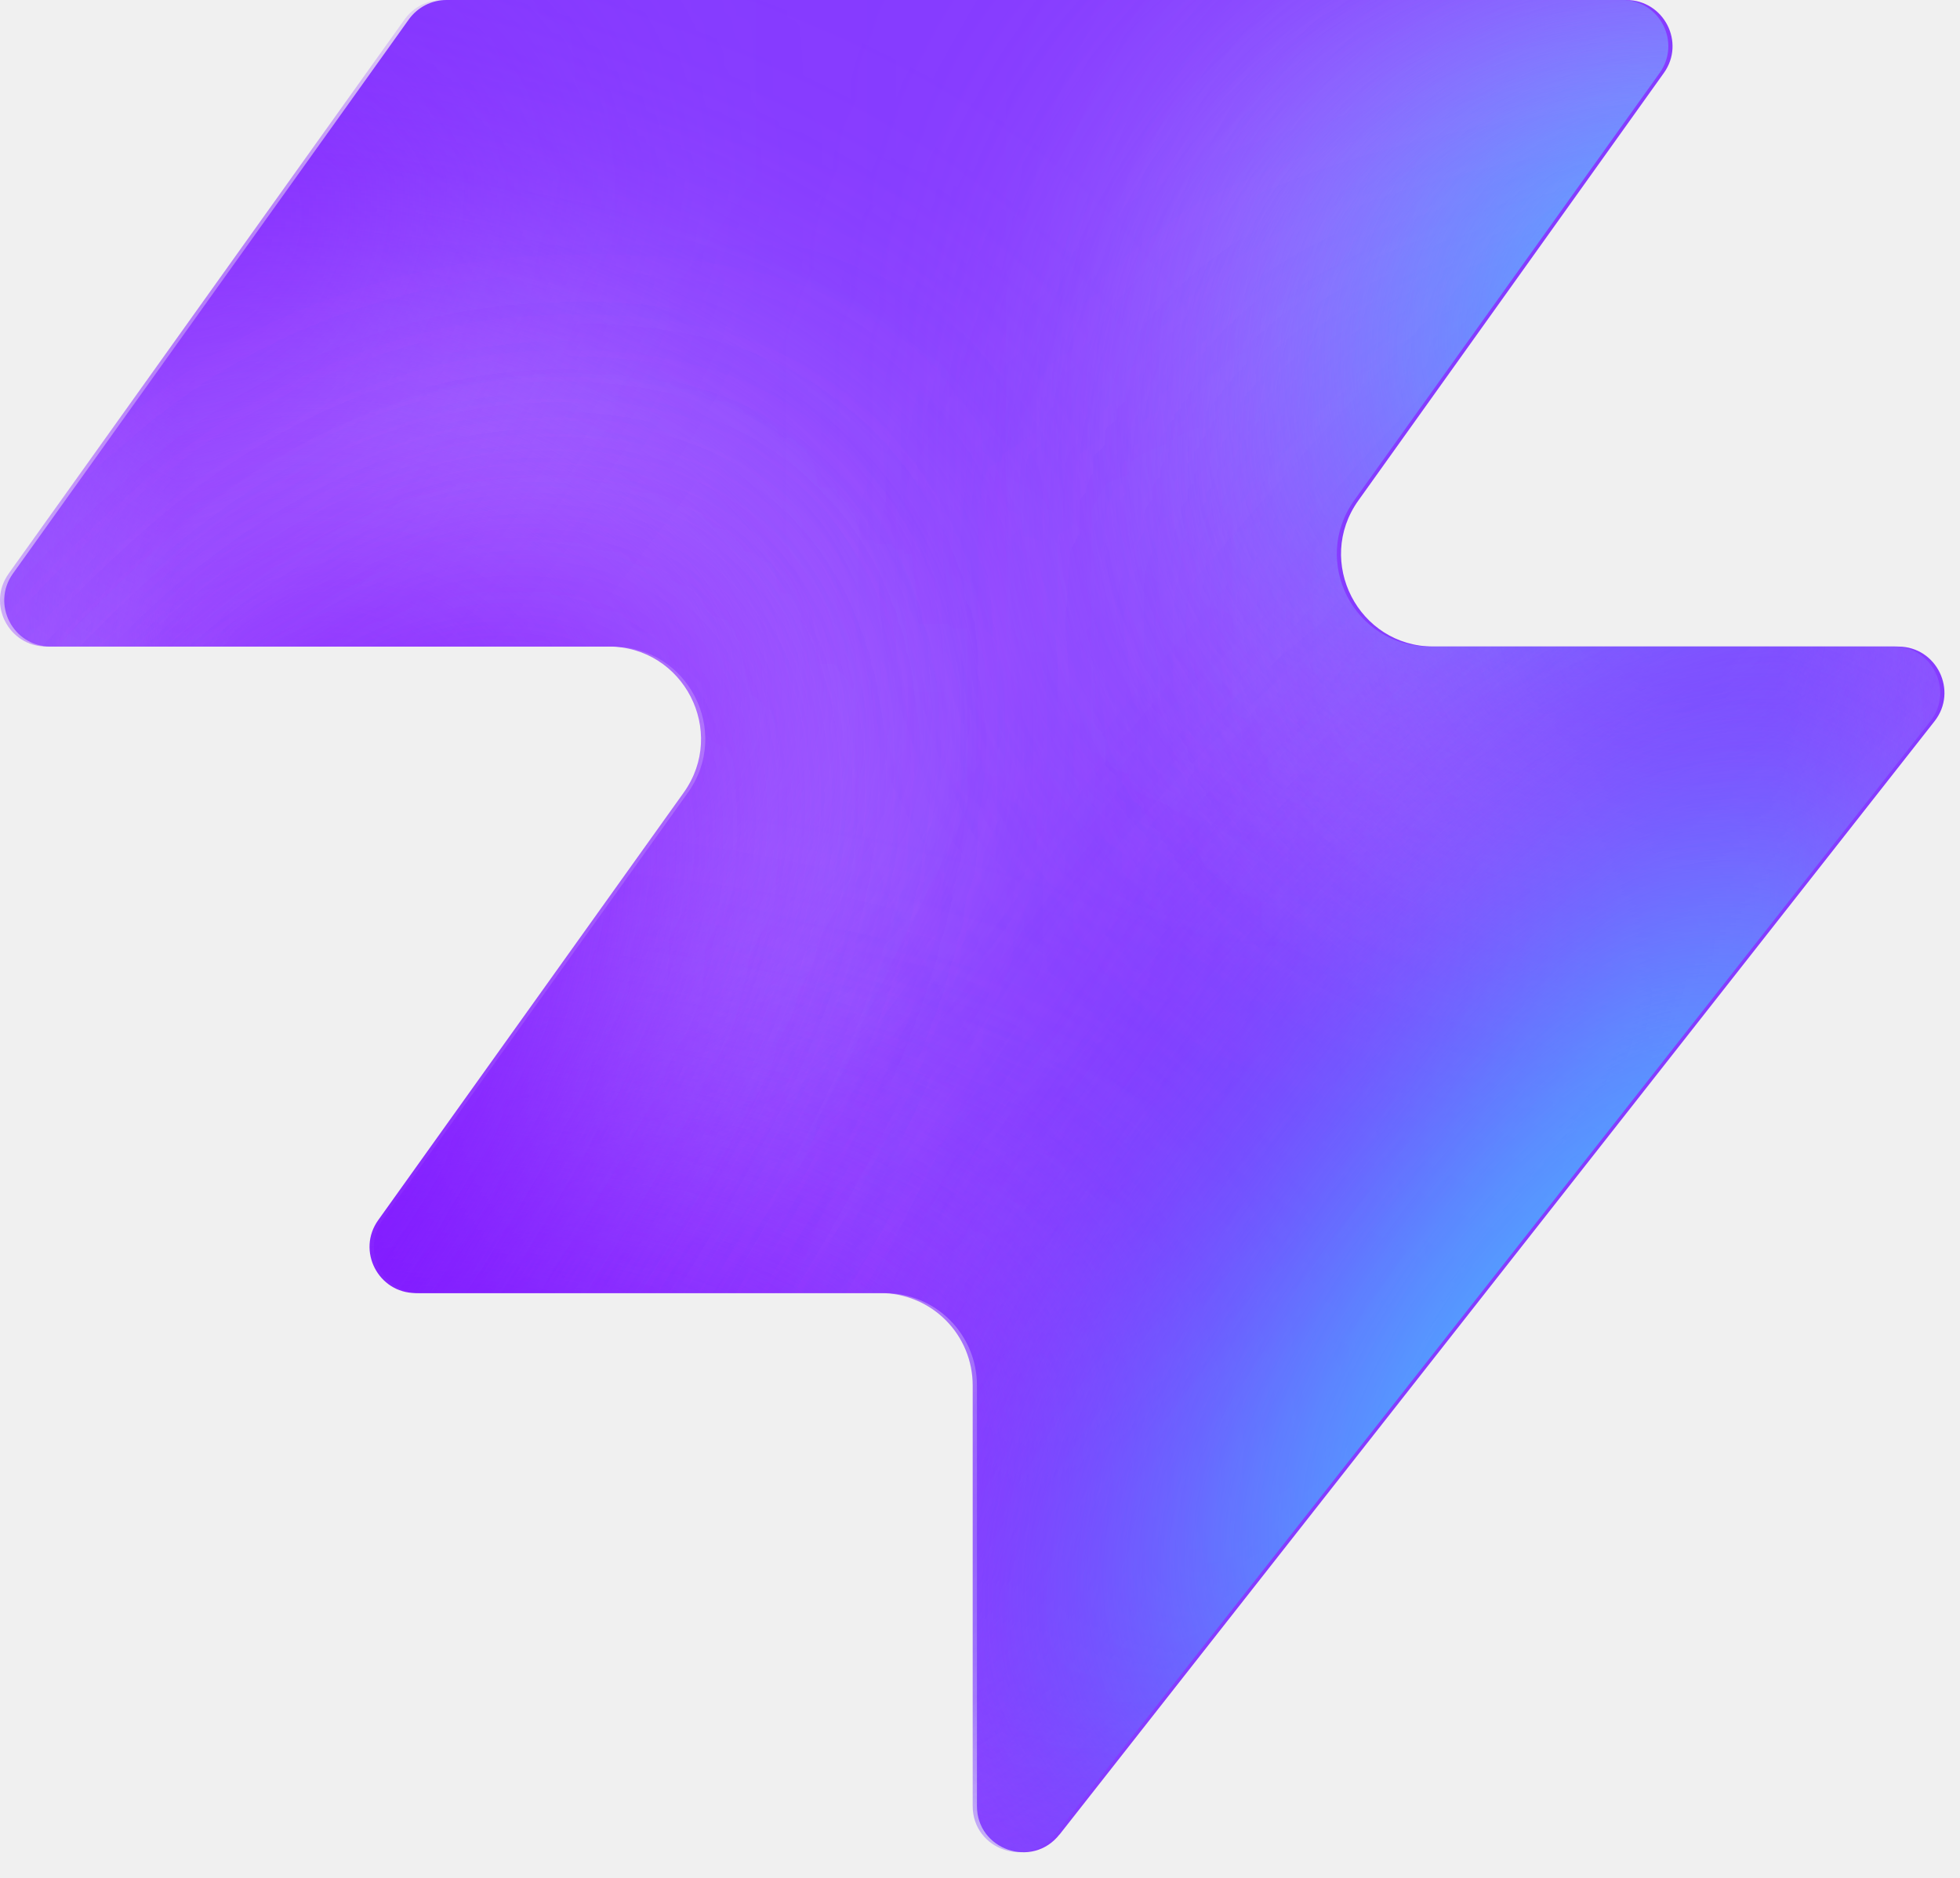
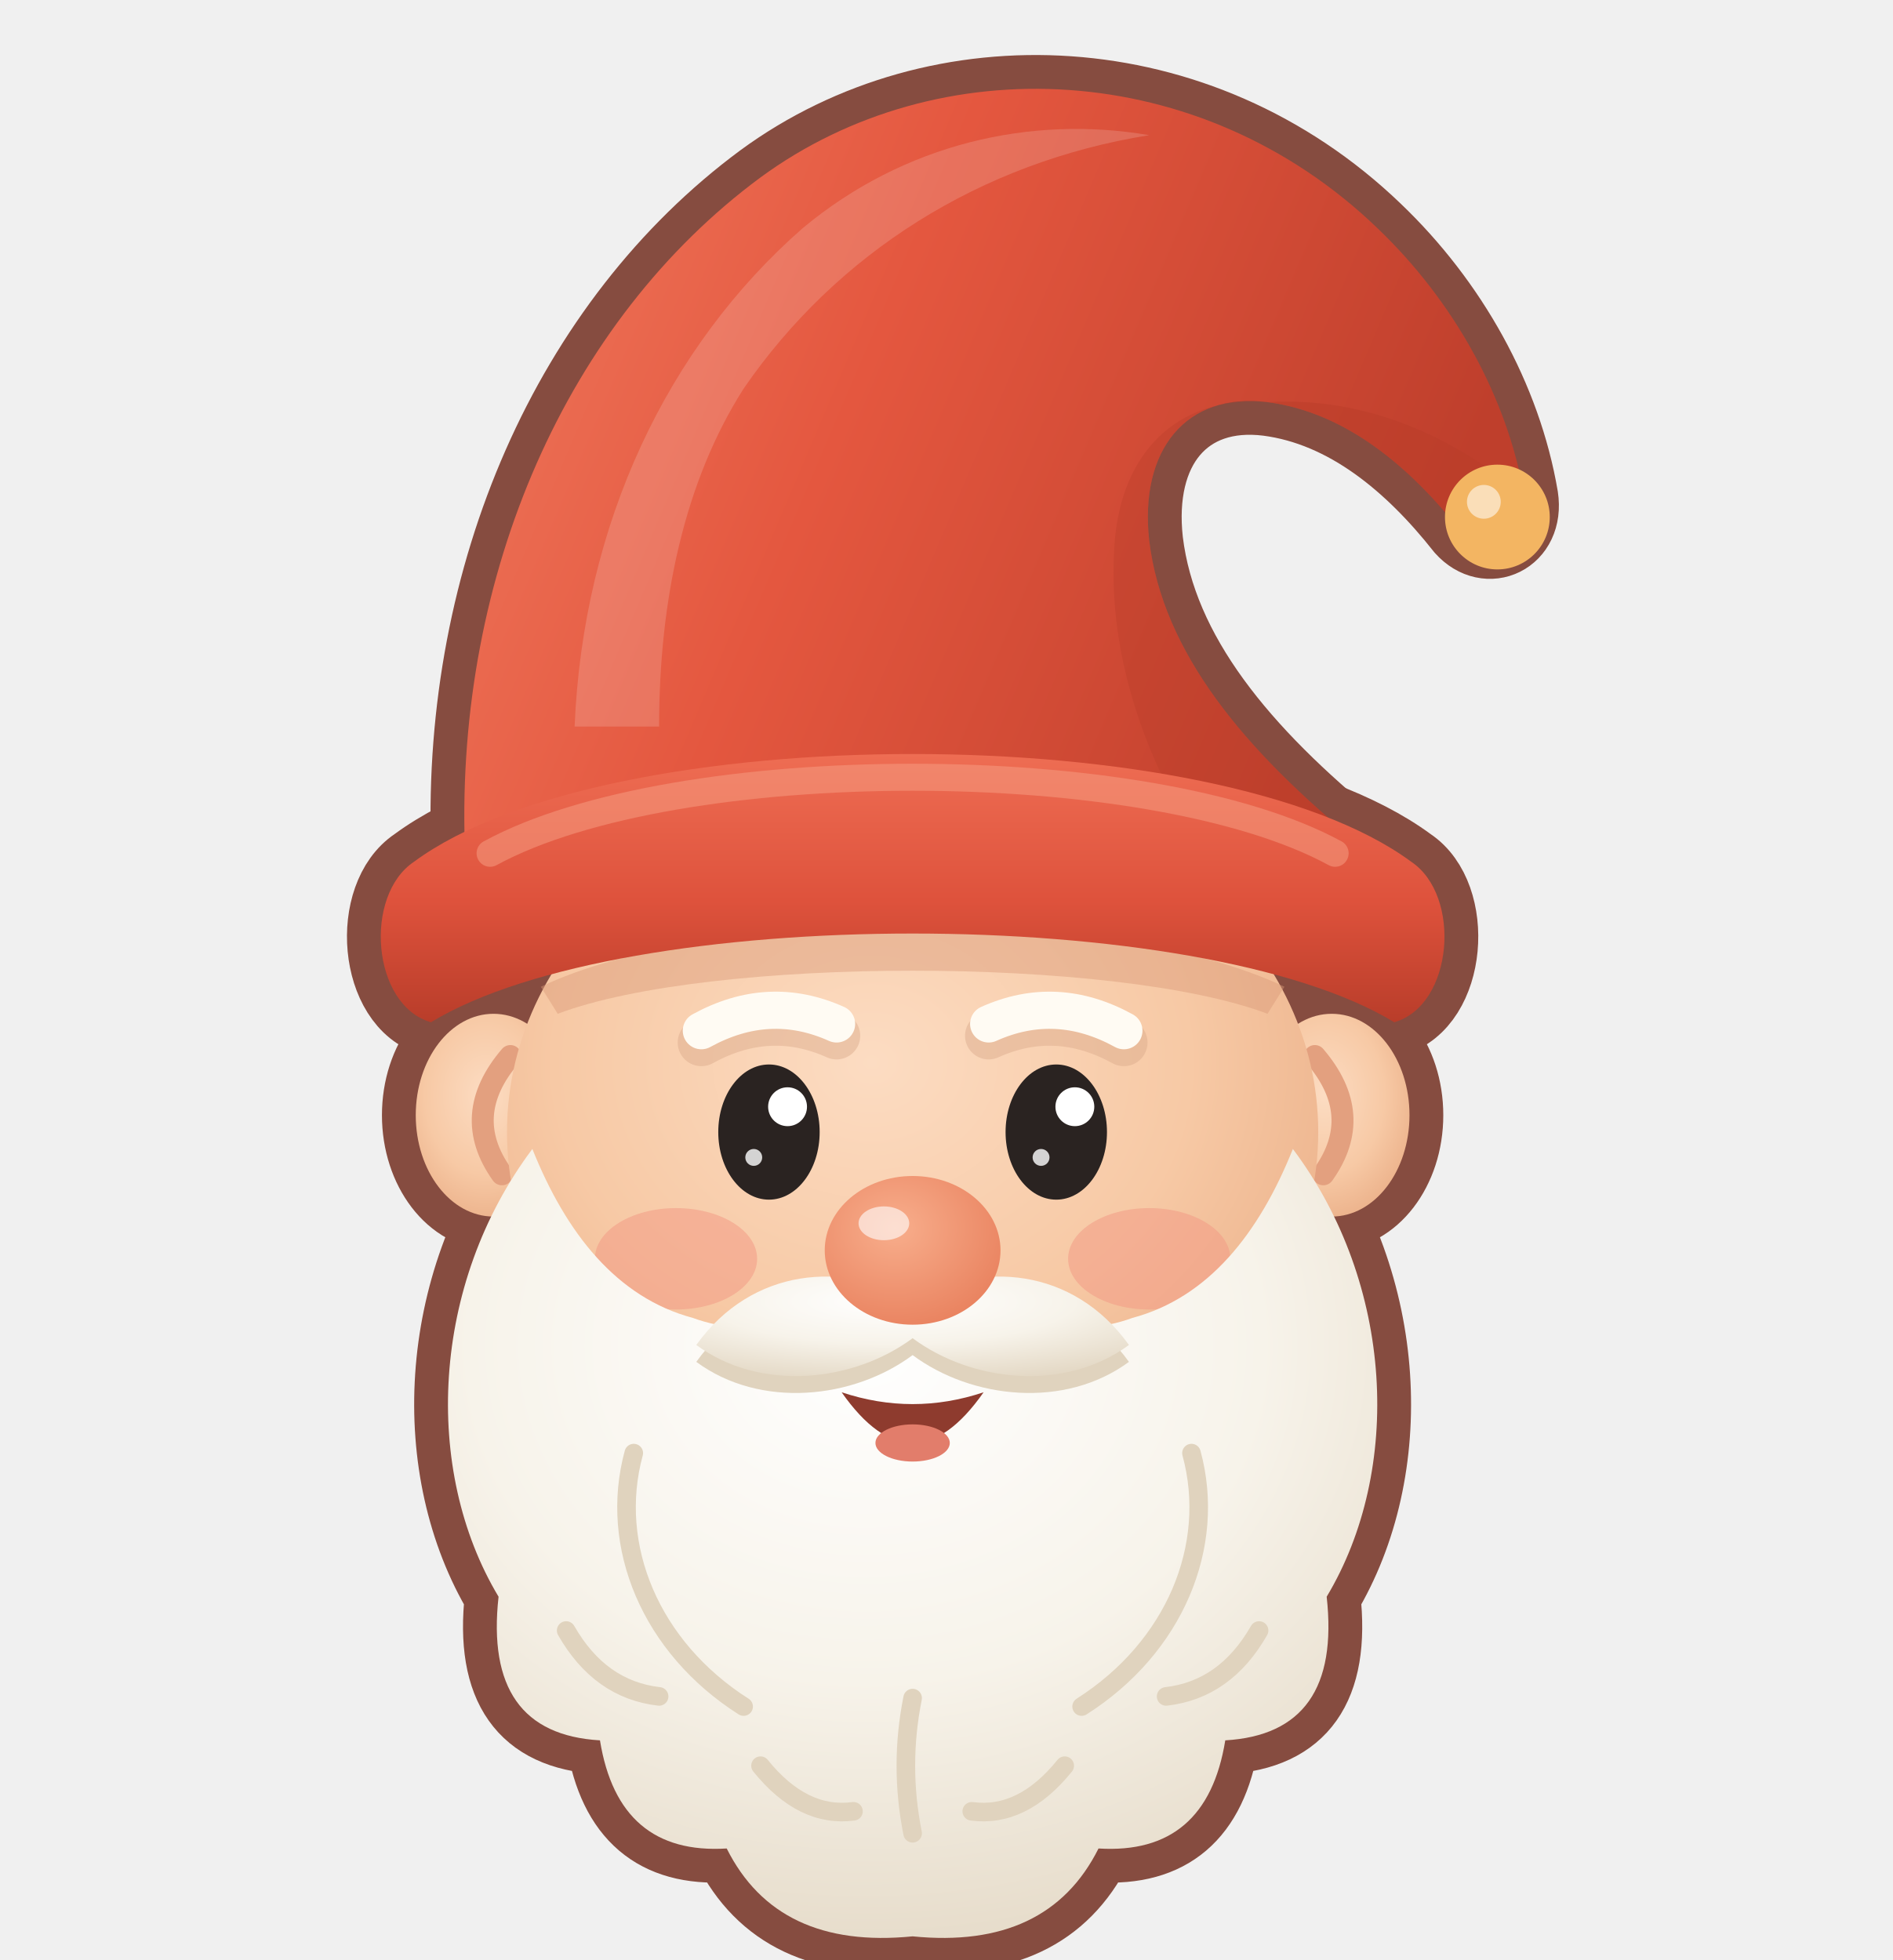
- <svg xmlns="http://www.w3.org/2000/svg" width="48" height="46" fill="none" viewBox="0 0 48 46">
-   <path fill="#863bff" d="M25.946 44.938c-.664.845-2.021.375-2.021-.698V33.937a2.26 2.26 0 0 0-2.262-2.262H10.287c-.92 0-1.456-1.04-.92-1.788l7.48-10.471c1.07-1.497 0-3.578-1.842-3.578H1.237c-.92 0-1.456-1.04-.92-1.788L10.013.474c.214-.297.556-.474.92-.474h28.894c.92 0 1.456 1.04.92 1.788l-7.48 10.471c-1.07 1.498 0 3.579 1.842 3.579h11.377c.943 0 1.473 1.088.89 1.83L25.947 44.94z" style="fill:#863bff;fill:color(display-p3 .525 .23 1);fill-opacity:1" />
-   <mask id="a" width="48" height="46" x="0" y="0" maskUnits="userSpaceOnUse" style="mask-type:alpha">
-     <path fill="#000" d="M25.842 44.938c-.664.844-2.021.375-2.021-.698V33.937a2.26 2.26 0 0 0-2.262-2.262H10.183c-.92 0-1.456-1.04-.92-1.788l7.48-10.471c1.07-1.498 0-3.579-1.842-3.579H1.133c-.92 0-1.456-1.04-.92-1.787L9.91.473c.214-.297.556-.474.92-.474h28.894c.92 0 1.456 1.04.92 1.788l-7.48 10.471c-1.07 1.498 0 3.578 1.842 3.578h11.377c.943 0 1.473 1.088.89 1.832L25.843 44.94z" style="fill:#000;fill-opacity:1" />
-   </mask>
-   <g mask="url(#a)">
-     <g filter="url(#b)">
-       <ellipse cx="5.508" cy="14.704" fill="#ede6ff" rx="5.508" ry="14.704" style="fill:#ede6ff;fill:color(display-p3 .927 .903 1);fill-opacity:1" transform="matrix(.00324 1 1 -.00324 -4.47 31.516)" />
-     </g>
-     <g filter="url(#c)">
-       <ellipse cx="10.399" cy="29.851" fill="#ede6ff" rx="10.399" ry="29.851" style="fill:#ede6ff;fill:color(display-p3 .927 .903 1);fill-opacity:1" transform="matrix(.00324 1 1 -.00324 -39.328 7.883)" />
-     </g>
-     <g filter="url(#d)">
-       <ellipse cx="5.508" cy="30.487" fill="#7e14ff" rx="5.508" ry="30.487" style="fill:#7e14ff;fill:color(display-p3 .492 .077 1);fill-opacity:1" transform="rotate(89.814 -25.913 -14.639)scale(1 -1)" />
-     </g>
-     <g filter="url(#e)">
-       <ellipse cx="5.508" cy="30.599" fill="#7e14ff" rx="5.508" ry="30.599" style="fill:#7e14ff;fill:color(display-p3 .492 .077 1);fill-opacity:1" transform="rotate(89.814 -32.644 -3.334)scale(1 -1)" />
-     </g>
-     <g filter="url(#f)">
-       <ellipse cx="5.508" cy="30.599" fill="#7e14ff" rx="5.508" ry="30.599" style="fill:#7e14ff;fill:color(display-p3 .492 .077 1);fill-opacity:1" transform="matrix(.00324 1 1 -.00324 -34.34 30.47)" />
-     </g>
-     <g filter="url(#g)">
-       <ellipse cx="14.072" cy="22.078" fill="#ede6ff" rx="14.072" ry="22.078" style="fill:#ede6ff;fill:color(display-p3 .927 .903 1);fill-opacity:1" transform="rotate(93.35 24.506 48.493)scale(-1 1)" />
-     </g>
-     <g filter="url(#h)">
-       <ellipse cx="3.47" cy="21.501" fill="#7e14ff" rx="3.47" ry="21.501" style="fill:#7e14ff;fill:color(display-p3 .492 .077 1);fill-opacity:1" transform="rotate(89.009 28.708 47.59)scale(-1 1)" />
-     </g>
-     <g filter="url(#i)">
-       <ellipse cx="3.47" cy="21.501" fill="#7e14ff" rx="3.47" ry="21.501" style="fill:#7e14ff;fill:color(display-p3 .492 .077 1);fill-opacity:1" transform="rotate(89.009 28.708 47.59)scale(-1 1)" />
-     </g>
-     <g filter="url(#j)">
-       <ellipse cx=".387" cy="8.972" fill="#7e14ff" rx="4.407" ry="29.108" style="fill:#7e14ff;fill:color(display-p3 .492 .077 1);fill-opacity:1" transform="rotate(39.51 .387 8.972)" />
-     </g>
-     <g filter="url(#k)">
-       <ellipse cx="47.523" cy="-6.092" fill="#7e14ff" rx="4.407" ry="29.108" style="fill:#7e14ff;fill:color(display-p3 .492 .077 1);fill-opacity:1" transform="rotate(37.892 47.523 -6.092)" />
-     </g>
-     <g filter="url(#l)">
-       <ellipse cx="41.412" cy="6.333" fill="#47bfff" rx="5.971" ry="9.665" style="fill:#47bfff;fill:color(display-p3 .28 .748 1);fill-opacity:1" transform="rotate(37.892 41.412 6.333)" />
-     </g>
-     <g filter="url(#m)">
-       <ellipse cx="-1.879" cy="38.332" fill="#7e14ff" rx="4.407" ry="29.108" style="fill:#7e14ff;fill:color(display-p3 .492 .077 1);fill-opacity:1" transform="rotate(37.892 -1.88 38.332)" />
-     </g>
-     <g filter="url(#n)">
-       <ellipse cx="-1.879" cy="38.332" fill="#7e14ff" rx="4.407" ry="29.108" style="fill:#7e14ff;fill:color(display-p3 .492 .077 1);fill-opacity:1" transform="rotate(37.892 -1.88 38.332)" />
-     </g>
-     <g filter="url(#o)">
-       <ellipse cx="35.651" cy="29.907" fill="#7e14ff" rx="4.407" ry="29.108" style="fill:#7e14ff;fill:color(display-p3 .492 .077 1);fill-opacity:1" transform="rotate(37.892 35.651 29.907)" />
-     </g>
-     <g filter="url(#p)">
-       <ellipse cx="38.418" cy="32.4" fill="#47bfff" rx="5.971" ry="15.297" style="fill:#47bfff;fill:color(display-p3 .28 .748 1);fill-opacity:1" transform="rotate(37.892 38.418 32.4)" />
-     </g>
+ <svg xmlns="http://www.w3.org/2000/svg" viewBox="6 10 112 116">
+   <defs>
+     <linearGradient id="hat" x1="0" y1="0" x2="1" y2="0.3">
+       <stop offset="0" stop-color="#F07A5E" />
+       <stop offset="0.45" stop-color="#E4573F" />
+       <stop offset="1" stop-color="#BF3F2C" />
+     </linearGradient>
+     <linearGradient id="brim" x1="0" y1="0" x2="0" y2="1">
+       <stop offset="0" stop-color="#EE6D53" />
+       <stop offset="0.55" stop-color="#DE523C" />
+       <stop offset="1" stop-color="#B93D2A" />
+     </linearGradient>
+     <radialGradient id="skin" cx="0.45" cy="0.4" r="0.65">
+       <stop offset="0" stop-color="#FCDCC2" />
+       <stop offset="0.6" stop-color="#F7C9A5" />
+       <stop offset="1" stop-color="#EBB089" />
+     </radialGradient>
+     <radialGradient id="beard" cx="0.45" cy="0.25" r="0.85">
+       <stop offset="0" stop-color="#FFFFFF" />
+       <stop offset="0.5" stop-color="#F7F3EA" />
+       <stop offset="1" stop-color="#E2D6C2" />
+     </radialGradient>
+     <radialGradient id="nose" cx="0.4" cy="0.35" r="0.7">
+       <stop offset="0" stop-color="#F8AE8C" />
+       <stop offset="1" stop-color="#E9825F" />
+     </radialGradient>
+     <path id="hat-shape" d="M33.5 60 C33 44 39.5 29 51 20.5 C61.5 12.8 77 13.4 87.5 23.5 C92 27.8 95.2 33.5 96.2 39.4 C96.6 42 94 43.2 92.4 41.4 C89.4 37.6 85.6 34.4 81 33.8 C76.2 33.2 73.4 36.6 74 42 C74.8 48.6 79.6 54.4 86.5 60 Z" />
+     <path id="beard-shape" d="M37.5 78 C31.5 86 31 97 35.5 104.5 Q34.6 112.6 41.5 113 Q42.6 119.8 49 119.4 Q52 125.4 60 124.6 Q68 125.4 71 119.4 Q77.4 119.8 78.5 113 Q85.4 112.6 84.5 104.5 C89 97 88.5 86 82.5 78 C80.5 83 77.5 86.8 73 88 C69.5 89.3 65 88.3 60 88.3 C55 88.3 50.5 89.3 47 88 C42.5 86.8 39.5 83 37.5 78 Z" />
+     <path id="brim-shape" d="M30.5 61 C42 52.5 78 52.5 89.5 61 C92.5 63 92 69.5 88.5 70.5 C77 63.5 43 63.5 31.5 70.5 C28 69.5 27.5 63 30.5 61 Z" />
+   </defs>
+   <g fill="#7A3A2C" stroke="#7A3A2C" stroke-width="4" stroke-linejoin="round" opacity="0.9">
+     <use href="#hat-shape" />
+     <use href="#brim-shape" />
+     <ellipse cx="35.2" cy="76" rx="4.6" ry="6" />
+     <ellipse cx="84.8" cy="76" rx="4.6" ry="6" />
+     <ellipse cx="60" cy="77" rx="24" ry="20.5" />
+     <use href="#beard-shape" />
  </g>
-   <defs>
-     <filter id="b" width="60.045" height="41.654" x="-19.77" y="16.149" color-interpolation-filters="sRGB" filterUnits="userSpaceOnUse">
-       <feFlood flood-opacity="0" result="BackgroundImageFix" />
-       <feBlend in="SourceGraphic" in2="BackgroundImageFix" result="shape" />
-       <feGaussianBlur result="effect1_foregroundBlur_2002_17158" stdDeviation="7.659" />
-     </filter>
-     <filter id="c" width="90.34" height="51.437" x="-54.613" y="-7.533" color-interpolation-filters="sRGB" filterUnits="userSpaceOnUse">
-       <feFlood flood-opacity="0" result="BackgroundImageFix" />
-       <feBlend in="SourceGraphic" in2="BackgroundImageFix" result="shape" />
-       <feGaussianBlur result="effect1_foregroundBlur_2002_17158" stdDeviation="7.659" />
-     </filter>
-     <filter id="d" width="79.355" height="29.4" x="-49.64" y="2.03" color-interpolation-filters="sRGB" filterUnits="userSpaceOnUse">
-       <feFlood flood-opacity="0" result="BackgroundImageFix" />
-       <feBlend in="SourceGraphic" in2="BackgroundImageFix" result="shape" />
-       <feGaussianBlur result="effect1_foregroundBlur_2002_17158" stdDeviation="4.596" />
-     </filter>
-     <filter id="e" width="79.579" height="29.4" x="-45.045" y="20.029" color-interpolation-filters="sRGB" filterUnits="userSpaceOnUse">
-       <feFlood flood-opacity="0" result="BackgroundImageFix" />
-       <feBlend in="SourceGraphic" in2="BackgroundImageFix" result="shape" />
-       <feGaussianBlur result="effect1_foregroundBlur_2002_17158" stdDeviation="4.596" />
-     </filter>
-     <filter id="f" width="79.579" height="29.4" x="-43.513" y="21.178" color-interpolation-filters="sRGB" filterUnits="userSpaceOnUse">
-       <feFlood flood-opacity="0" result="BackgroundImageFix" />
-       <feBlend in="SourceGraphic" in2="BackgroundImageFix" result="shape" />
-       <feGaussianBlur result="effect1_foregroundBlur_2002_17158" stdDeviation="4.596" />
-     </filter>
-     <filter id="g" width="74.749" height="58.852" x="15.756" y="-17.901" color-interpolation-filters="sRGB" filterUnits="userSpaceOnUse">
-       <feFlood flood-opacity="0" result="BackgroundImageFix" />
-       <feBlend in="SourceGraphic" in2="BackgroundImageFix" result="shape" />
-       <feGaussianBlur result="effect1_foregroundBlur_2002_17158" stdDeviation="7.659" />
-     </filter>
-     <filter id="h" width="61.377" height="25.362" x="23.548" y="2.284" color-interpolation-filters="sRGB" filterUnits="userSpaceOnUse">
-       <feFlood flood-opacity="0" result="BackgroundImageFix" />
-       <feBlend in="SourceGraphic" in2="BackgroundImageFix" result="shape" />
-       <feGaussianBlur result="effect1_foregroundBlur_2002_17158" stdDeviation="4.596" />
-     </filter>
-     <filter id="i" width="61.377" height="25.362" x="23.548" y="2.284" color-interpolation-filters="sRGB" filterUnits="userSpaceOnUse">
-       <feFlood flood-opacity="0" result="BackgroundImageFix" />
-       <feBlend in="SourceGraphic" in2="BackgroundImageFix" result="shape" />
-       <feGaussianBlur result="effect1_foregroundBlur_2002_17158" stdDeviation="4.596" />
-     </filter>
-     <filter id="j" width="56.045" height="63.649" x="-27.636" y="-22.853" color-interpolation-filters="sRGB" filterUnits="userSpaceOnUse">
-       <feFlood flood-opacity="0" result="BackgroundImageFix" />
-       <feBlend in="SourceGraphic" in2="BackgroundImageFix" result="shape" />
-       <feGaussianBlur result="effect1_foregroundBlur_2002_17158" stdDeviation="4.596" />
-     </filter>
-     <filter id="k" width="54.814" height="64.646" x="20.116" y="-38.415" color-interpolation-filters="sRGB" filterUnits="userSpaceOnUse">
-       <feFlood flood-opacity="0" result="BackgroundImageFix" />
-       <feBlend in="SourceGraphic" in2="BackgroundImageFix" result="shape" />
-       <feGaussianBlur result="effect1_foregroundBlur_2002_17158" stdDeviation="4.596" />
-     </filter>
-     <filter id="l" width="33.541" height="35.313" x="24.641" y="-11.323" color-interpolation-filters="sRGB" filterUnits="userSpaceOnUse">
-       <feFlood flood-opacity="0" result="BackgroundImageFix" />
-       <feBlend in="SourceGraphic" in2="BackgroundImageFix" result="shape" />
-       <feGaussianBlur result="effect1_foregroundBlur_2002_17158" stdDeviation="4.596" />
-     </filter>
-     <filter id="m" width="54.814" height="64.646" x="-29.286" y="6.009" color-interpolation-filters="sRGB" filterUnits="userSpaceOnUse">
-       <feFlood flood-opacity="0" result="BackgroundImageFix" />
-       <feBlend in="SourceGraphic" in2="BackgroundImageFix" result="shape" />
-       <feGaussianBlur result="effect1_foregroundBlur_2002_17158" stdDeviation="4.596" />
-     </filter>
-     <filter id="n" width="54.814" height="64.646" x="-29.286" y="6.009" color-interpolation-filters="sRGB" filterUnits="userSpaceOnUse">
-       <feFlood flood-opacity="0" result="BackgroundImageFix" />
-       <feBlend in="SourceGraphic" in2="BackgroundImageFix" result="shape" />
-       <feGaussianBlur result="effect1_foregroundBlur_2002_17158" stdDeviation="4.596" />
-     </filter>
-     <filter id="o" width="54.814" height="64.646" x="8.244" y="-2.416" color-interpolation-filters="sRGB" filterUnits="userSpaceOnUse">
-       <feFlood flood-opacity="0" result="BackgroundImageFix" />
-       <feBlend in="SourceGraphic" in2="BackgroundImageFix" result="shape" />
-       <feGaussianBlur result="effect1_foregroundBlur_2002_17158" stdDeviation="4.596" />
-     </filter>
-     <filter id="p" width="39.409" height="43.623" x="18.713" y="10.588" color-interpolation-filters="sRGB" filterUnits="userSpaceOnUse">
-       <feFlood flood-opacity="0" result="BackgroundImageFix" />
-       <feBlend in="SourceGraphic" in2="BackgroundImageFix" result="shape" />
-       <feGaussianBlur result="effect1_foregroundBlur_2002_17158" stdDeviation="4.596" />
-     </filter>
-   </defs>
+   <ellipse cx="35.2" cy="76" rx="4.6" ry="6" fill="url(#skin)" />
+   <ellipse cx="84.8" cy="76" rx="4.6" ry="6" fill="url(#skin)" />
+   <path d="M36.2 72.5 Q33.2 76 35.7 79.5 M83.8 72.5 Q86.8 76 84.3 79.5" stroke="#E3A07F" stroke-width="1.3" stroke-linecap="round" fill="none" />
+   <ellipse cx="60" cy="77" rx="24" ry="20.5" fill="url(#skin)" />
+   <path d="M38 68.4 C48 63.6 72 63.6 82 68.4 L81 70 C72 66.6 48 66.6 39 70 Z" fill="#D99A78" opacity="0.45" />
+   <g stroke-linecap="round" fill="none">
+     <path d="M47.5 71.7 Q51.5 69.5 55.5 71.3 M64.5 71.3 Q68.5 69.5 72.5 71.7" stroke="#D9A98A" stroke-width="2.8" opacity="0.45" />
+     <path d="M47.5 71 Q51.5 68.8 55.5 70.6 M64.5 70.6 Q68.5 68.8 72.5 71" stroke="#FFFBF3" stroke-width="2.2" />
+   </g>
+   <ellipse cx="51.5" cy="77" rx="3" ry="4" fill="#2A2321" />
+   <ellipse cx="68.5" cy="77" rx="3" ry="4" fill="#2A2321" />
+   <circle cx="52.6" cy="75.5" r="1.15" fill="#fff" />
+   <circle cx="69.6" cy="75.5" r="1.15" fill="#fff" />
+   <circle cx="50.6" cy="78.5" r="0.5" fill="#fff" opacity="0.8" />
+   <circle cx="67.6" cy="78.5" r="0.5" fill="#fff" opacity="0.8" />
+   <ellipse cx="46" cy="84.5" rx="4.8" ry="3" fill="#F29A85" opacity="0.55" />
+   <ellipse cx="74" cy="84.5" rx="4.8" ry="3" fill="#F29A85" opacity="0.55" />
+   <use href="#beard-shape" fill="url(#beard)" />
+   <path d="M43.5 96 C42 101.5 44.5 107.5 50 111 M76.5 96 C78 101.5 75.5 107.5 70 111 M60 110.5 Q59.2 114.5 60 118.5 M39.5 106.5 Q41.5 110 45 110.4 M80.5 106.5 Q78.5 110 75 110.4 M51 114.5 Q53.5 117.6 56.5 117.2 M69 114.5 Q66.5 117.6 63.5 117.2" stroke="#E0D3BE" stroke-width="1.1" stroke-linecap="round" fill="none" />
+   <path d="M55.8 92.4 Q60 98.4 64.2 92.4 Q60 93.8 55.8 92.4 Z" fill="#8E3B2E" />
+   <ellipse cx="60" cy="95.4" rx="2.2" ry="1.1" fill="#E27D6B" />
+   <path d="M60 88 C56 85.6 50.5 86 47.2 90.6 C51 93.4 56.5 92.8 60 90.2 C63.5 92.8 69 93.4 72.8 90.6 C69.5 86 64 85.6 60 88 Z" fill="#E0D3BE" />
+   <path d="M60 87 C56 84.6 50.5 85 47.2 89.6 C51 92.4 56.5 91.8 60 89.2 C63.5 91.8 69 92.4 72.8 89.6 C69.5 85 64 84.6 60 87 Z" fill="url(#beard)" />
+   <ellipse cx="60" cy="84" rx="5.2" ry="4.4" fill="url(#nose)" />
+   <ellipse cx="58.3" cy="82.4" rx="1.5" ry="1" fill="#fff" opacity="0.6" />
+   <use href="#hat-shape" fill="url(#hat)" />
+   <path d="M74 42 C74.8 48.6 79.6 54.4 86.5 60 L77 60 C73.2 54 71.4 47.6 72 41.6 C72.6 36.4 76 33.4 81 33.8 C76.2 33.2 73.4 36.6 74 42 Z" fill="#B73C29" opacity="0.35" />
+   <path d="M81 33.8 C85.6 34.4 89.4 37.6 92.4 41.4 C94 43.2 96.6 42 96.2 39.4 C93 36.6 87.6 33.4 81 33.8 Z" fill="#B73C29" opacity="0.45" />
+   <path d="M40 53 C40.5 41 45.5 30.5 53.5 23.5 C59.5 18.5 67 16.8 74 18 C64 19.6 55.5 25 50 33 C46.5 38.5 45 45.5 45 53 Z" fill="#fff" opacity="0.16" />
+   <circle cx="94.6" cy="40.6" r="3.1" fill="#F3B562" />
+   <circle cx="93.8" cy="39.7" r="1" fill="#fff" opacity="0.55" />
+   <use href="#brim-shape" fill="url(#brim)" />
+   <path d="M35 60.5 C46 54.5 74 54.5 85 60.5" stroke="#F59A80" stroke-width="1.6" stroke-linecap="round" fill="none" opacity="0.55" />
</svg>
